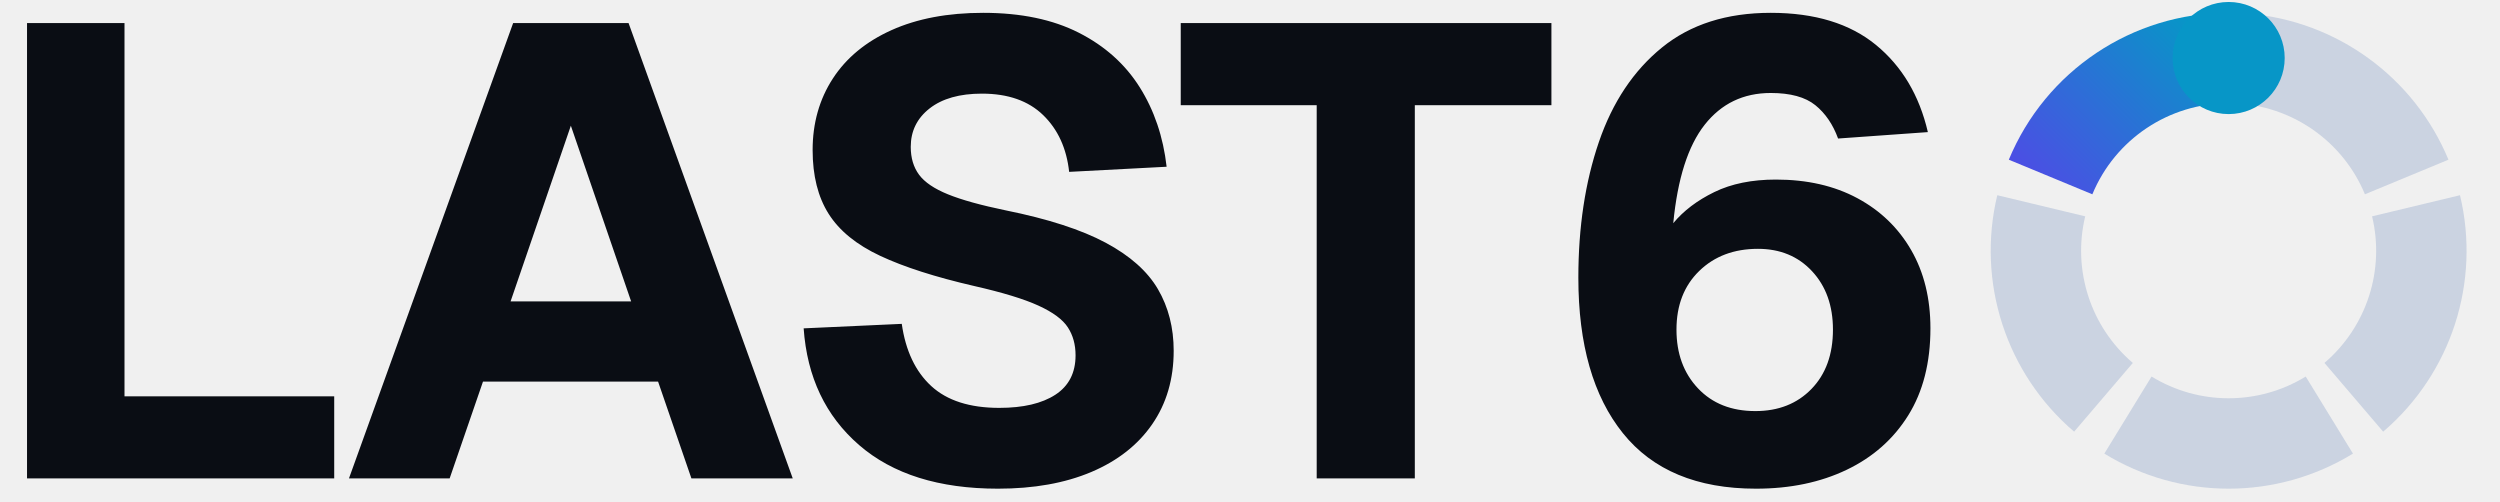
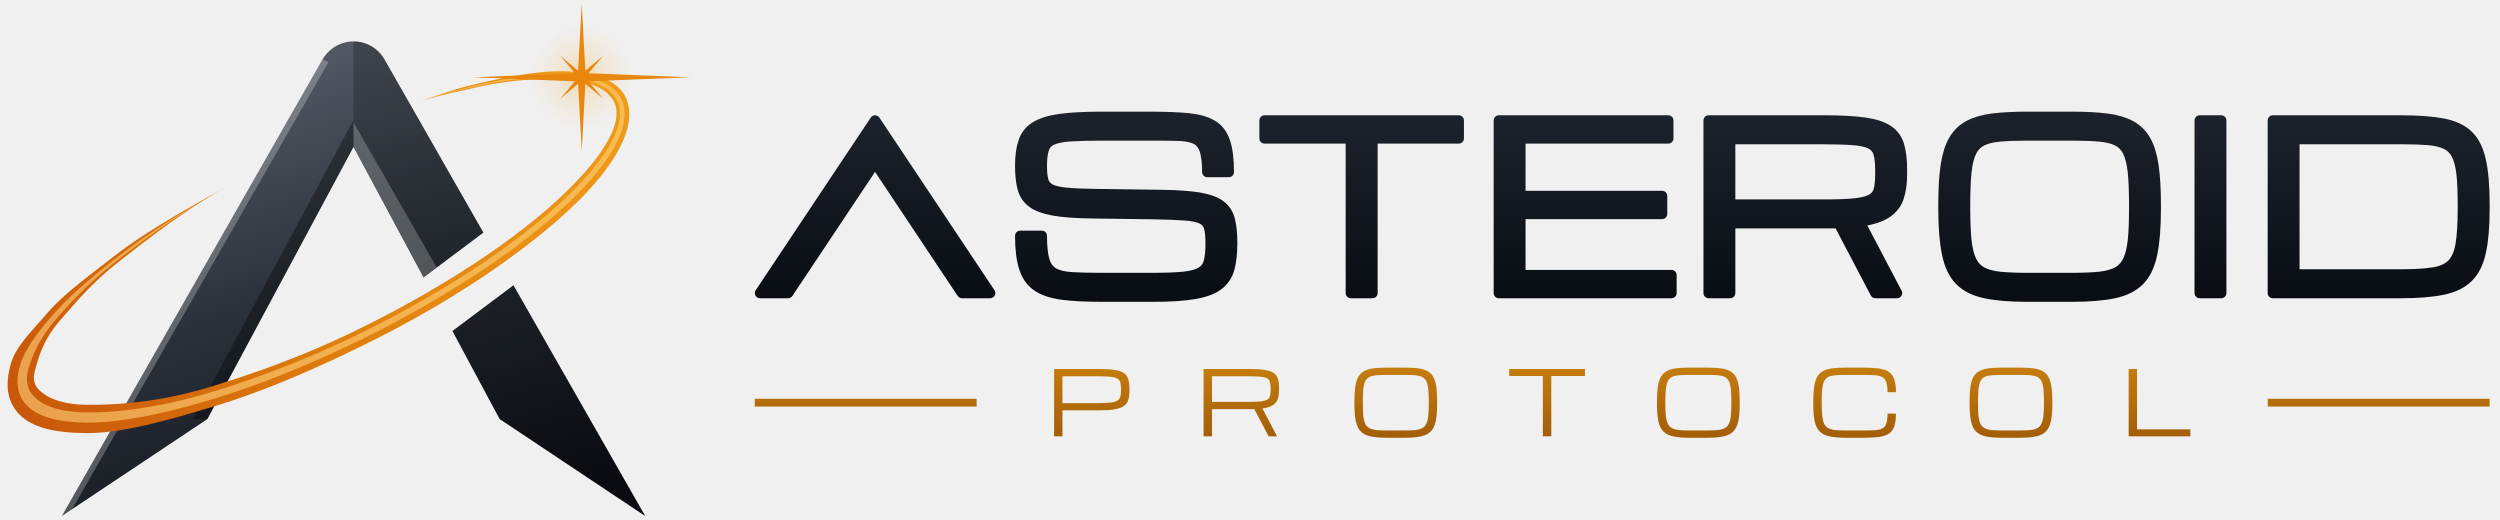
- <svg xmlns="http://www.w3.org/2000/svg" width="598.2" height="120" viewBox="6.4 -74.60 383.40 78.20" fill="none" role="img" aria-label="LAST60">
-   <path d="M55.300 0L7.400 0L7.400-71L22.600-71L22.600-12.800L55.300-12.800L55.300 0M73.300 0L57.600 0L83.200-71L101.200-71L126.800 0L111 0L105.800-15.100L78.500-15.100L73.300 0M92.200-55L82.800-27.600L101.600-27.600L92.200-55M158.800 1.600Q145 1.600 137.150-5.200Q129.300-12 128.500-23.400L143.800-24.100Q144.700-17.800 148.400-14.400Q152.100-11 159-11Q164.600-11 167.750-13.050Q170.900-15.100 170.900-19.200Q170.900-21.700 169.700-23.550Q168.500-25.400 165.100-26.950Q161.700-28.500 155.100-30Q146-32.100 140.450-34.700Q134.900-37.300 132.400-41.250Q129.900-45.200 129.900-51.200Q129.900-57.500 133.050-62.350Q136.200-67.200 142.200-69.900Q148.200-72.600 156.500-72.600Q165.300-72.600 171.400-69.500Q177.500-66.400 180.900-61Q184.300-55.600 185.100-48.600L169.900-47.800Q169.300-53.300 165.850-56.650Q162.400-60 156.300-60Q151.100-60 148.150-57.700Q145.200-55.400 145.200-51.700Q145.200-49.100 146.500-47.350Q147.800-45.600 151-44.300Q154.200-43 160-41.800Q169.900-39.800 175.600-36.750Q181.300-33.700 183.750-29.500Q186.200-25.300 186.200-19.900Q186.200-13.300 182.850-8.450Q179.500-3.600 173.350-1Q167.200 1.600 158.800 1.600M223.800 0L208.500 0L208.500-58.200L187.300-58.200L187.300-71L245.100-71L245.100-58.200L223.800-58.200L223.800 0M277 1.600Q263.200 1.600 256.250-7.050Q249.300-15.700 249.300-31.300Q249.300-43.100 252.500-52.450Q255.700-61.800 262.350-67.200Q269-72.600 279.300-72.600Q289.600-72.600 295.700-67.600Q301.800-62.600 303.800-54L289.800-53Q288.600-56.300 286.250-58.200Q283.900-60.100 279.300-60.100Q272.900-60.100 269-55.150Q265.100-50.200 264.100-39.800Q266.500-42.700 270.500-44.650Q274.500-46.600 280.100-46.600Q287.400-46.600 292.800-43.700Q298.200-40.800 301.200-35.600Q304.200-30.400 304.200-23.400Q304.200-15.400 300.750-9.850Q297.300-4.300 291.150-1.350Q285 1.600 277 1.600M276.900-10.500Q282.300-10.500 285.650-13.950Q289-17.400 289-23.200Q289-28.800 285.750-32.300Q282.500-35.800 277.300-35.800Q271.700-35.800 268.150-32.350Q264.600-28.900 264.600-23.200Q264.600-17.600 267.950-14.050Q271.300-10.500 276.900-10.500" fill="#0A0D14" />
+ <svg xmlns="http://www.w3.org/2000/svg" width="577.8" height="120" viewBox="126 192 3794.1 788" fill="none" role="img" aria-label="Asteroid Protocol">
  <defs>
-     <linearGradient id="w-g" gradientUnits="userSpaceOnUse" x1="320.649" y1="-35.5" x2="350.7" y2="-65.551">
-       <stop offset="0" stop-color="#5A3FEA" />
-       <stop offset="1" stop-color="#0796C7" />
+     <linearGradient id="ll-t" gradientUnits="userSpaceOnUse" x1="0" y1="374.8" x2="0" y2="636.8">
+       <stop offset="0" stop-color="#1C222B" />
+       <stop offset="1" stop-color="#0A0D14" />
+     </linearGradient>
+     <linearGradient id="ll-s" gradientUnits="userSpaceOnUse" x1="0" y1="752.1" x2="0" y2="854.2">
+       <stop offset="0" stop-color="#C47C0E" />
+       <stop offset="1" stop-color="#A35E08" />
    </linearGradient>
  </defs>
-   <path d="M353.058 -65.458 A30.051 30.051 0 0 1 378.464 -47.000" stroke="#CBD3E1" stroke-width="14.098" stroke-linecap="butt" fill="none" />
-   <path d="M379.921 -42.515 A30.051 30.051 0 0 1 370.217 -12.649" stroke="#CBD3E1" stroke-width="14.098" stroke-linecap="butt" fill="none" />
-   <path d="M366.402 -9.877 A30.051 30.051 0 0 1 334.998 -9.877" stroke="#CBD3E1" stroke-width="14.098" stroke-linecap="butt" fill="none" />
-   <path d="M331.183 -12.649 A30.051 30.051 0 0 1 321.479 -42.515" stroke="#CBD3E1" stroke-width="14.098" stroke-linecap="butt" fill="none" />
-   <path d="M322.936 -47.000 A30.051 30.051 0 0 1 350.695 -65.551" stroke="url(#w-g)" stroke-width="14.098" stroke-linecap="butt" fill="none" />
-   <circle cx="350.7" cy="-65.551" r="8.741" fill="#0796C7" />
+   <defs>
+     <linearGradient id="llm-m" gradientUnits="userSpaceOnUse" x1="520" y1="230" x2="760" y2="990">
+       <stop offset="0" stop-color="#59606B" />
+       <stop offset="0.5" stop-color="#2C323B" />
+       <stop offset="1" stop-color="#0D1016" />
+     </linearGradient>
+     <linearGradient id="llm-r" gradientUnits="userSpaceOnUse" x1="130" y1="790" x2="1065" y2="380">
+       <stop offset="0" stop-color="#C9560A" />
+       <stop offset="0.5" stop-color="#E07F0C" />
+       <stop offset="1" stop-color="#EE9A1A" />
+     </linearGradient>
+     <radialGradient id="llm-sg" cx="1008.8" cy="309.3" r="78" gradientUnits="userSpaceOnUse">
+       <stop offset="0" stop-color="#F5A524" stop-opacity="0.45" />
+       <stop offset="0.35" stop-color="#F5A524" stop-opacity="0.158" />
+       <stop offset="1" stop-color="#F5A524" stop-opacity="0" />
+     </radialGradient>
+     <clipPath id="llm-c">
+       <path d="M220 975L615.6 282.1A54 54 0 0 1 709.4 282.1L859.5 545L768.8 613L662.5 415L440.7 828Z" />
+       <path d="M812.6 694.4L905.2 625L1105 975L884.3 828Z" />
+     </clipPath>
+   </defs>
+   <path d="M220 975L615.6 282.1A54 54 0 0 1 709.4 282.1L859.5 545L768.8 613L662.5 415L440.7 828Z" fill="url(#llm-m)" />
+   <path d="M812.6 694.4L905.2 625L1105 975L884.3 828Z" fill="url(#llm-m)" />
+   <g clip-path="url(#llm-c)">
+     <rect x="662.5" y="150" width="520" height="880" fill="#000" opacity="0.22" />
+     <path d="M662.5 415L440.7 828L418.7 828L662.5 374Z" fill="#000000" opacity="0.35" />
+     <path d="M662.5 415L768.8 613L788.8 598L662.5 377.8Z" fill="#FFFFFF" opacity="0.22" />
+     <path d="M220 975L615.6 282.1L624.6 286.1L233 969Z" fill="#fff" opacity="0.25" />
+   </g>
+   <path d="M760.8 346.4L770.1 343.4L779.3 340.3L788.4 337.2L797.4 334.2L806.3 331.2L815.2 328.4L824 325.8L832.7 323.3L841.3 321.2L849.9 319.2L858.3 317.2L866.6 315.4L874.8 313.6L882.9 311.9L890.8 310.3L898.7 308.8L906.3 307.4L913.9 306.1L921.3 304.9L928.6 303.8L935.8 302.9L942.8 302.1L949.7 301.4L956.4 300.8L963 300.4L969.4 300.2L975.7 300.1L981.8 300.1L987.8 300.4L993.6 300.8L999.2 301.3L1004.6 302L1009.9 302.7L1015.1 303.6L1020 304.5L1024.8 305.6L1029.5 306.8L1034 308.1L1038.3 309.5L1042.5 311.1L1046.5 312.8L1050.3 314.7L1053.9 316.8L1057.4 319L1060.7 321.4L1063.8 324L1066.6 326.8L1069.2 329.8L1071.6 332.9L1073.7 336.2L1075.5 339.7L1077.1 343.3L1078.3 347.1L1079.4 350.9L1080.2 354.8L1080.7 358.8L1081 362.9L1081 367L1080.8 371.3L1080.3 375.6L1079.6 379.9L1078.7 384.3L1077.6 388.8L1076.2 393.3L1074.7 397.9L1072.9 402.5L1070.9 407.3L1068.6 412L1066.2 416.8L1063.6 421.7L1060.7 426.6L1057.7 431.6L1054.4 436.7L1051 441.8L1047.3 446.9L1043.5 452.1L1039.4 457.3L1035.1 462.6L1030.7 467.9L1026 473.3L1021.2 478.7L1016.2 484.1L1011 489.6L1005.6 495.1L1000 500.6L994.2 506.1L988.3 511.7L982.2 517.3L975.9 522.9L969.5 528.5L962.9 534.2L956.1 539.9L949.2 545.6L942.2 551.3L935 557L927.6 562.7L920.2 568.5L912.5 574.2L904.8 579.9L896.9 585.7L888.9 591.4L880.7 597.1L872.4 602.9L864.1 608.6L855.6 614.3L847 619.9L838.3 625.6L829.4 631.2L820.5 636.8L811.5 642.4L802.4 647.9L793.2 653.4L784 658.9L774.6 664.3L765.2 669.7L755.7 675L746.2 680.3L736.6 685.5L726.9 690.7L717.2 695.8L707.4 700.9L697.6 705.9L687.7 710.8L677.9 715.7L668 720.5L658.1 725.3L648.1 730.1L638.2 734.8L628.3 739.4L618.4 743.9L608.4 748.4L598.5 752.9L588.6 757.2L578.7 761.5L568.8 765.7L558.9 769.8L549.1 773.8L539.3 777.7L529.5 781.5L519.8 785.2L510.1 788.8L500.4 792.3L490.8 795.7L481.3 799L471.8 802.1L462.3 805.2L452.9 808.1L443.6 810.9L434.4 813.6L425.3 816.3L416.3 818.9L407.4 821.5L398.6 824L389.9 826.4L381.3 828.7L372.8 831L364.4 833.1L356.1 835.1L347.9 837.1L339.8 838.9L331.8 840.6L324 842.1L316.3 843.5L308.7 844.8L301.2 846L293.8 846.9L286.5 847.8L279.4 848.4L272.4 848.9L265.6 849.2L258.9 849.3L252.3 849.2L245.9 849L239.6 848.8L233.4 848.4L227.4 847.9L221.5 847.3L215.8 846.6L210.2 845.7L204.7 844.7L199.4 843.5L194.2 842.2L189.1 840.7L184.2 838.9L179.4 837L174.8 834.8L170.3 832.4L166 829.8L161.9 826.8L158.1 823.6L154.5 820.2L151.2 816.4L148.3 812.4L145.7 808.2L143.4 803.8L141.5 799.3L140 794.7L138.9 790L138.1 785.2L137.6 780.4L137.5 775.6L137.6 770.9L138 766.1L138.6 761.3L139.4 756.6L140.4 751.8L141.6 747L143 742.2L144.7 737.4L146.7 732.6L149.1 727.9L151.8 723.2L154.8 718.5L158 713.9L161.5 709.3L165.1 704.7L168.9 700L172.9 695.4L177 690.7L181.2 685.9L185.5 681L190 676L194.4 670.9L199 665.7L203.8 660.4L208.8 655.2L214.1 650L219.6 644.8L225.3 639.6L231.2 634.5L237.3 629.3L243.6 624.2L250.1 619L256.6 613.8L263.4 608.5L270.2 603.2L277.2 597.8L284.2 592.4L291.4 586.8L298.6 581.2L305.9 575.6L313.5 570L321.2 564.5L329.1 559L337.2 553.5L345.4 548.1L353.7 542.8L362.2 537.5L370.8 532.2L379.5 526.9L388.3 521.6L397.2 516.4L406.1 511.2L415.2 505.9L424.4 500.7L433.6 495.5L442.8 490.3L452.1 485.1L461.5 479.8L470.9 474.5L470.9 474.5L461.5 479.9L452.3 485.3L443.2 490.9L434.1 496.5L425.2 502.2L416.5 507.9L407.8 513.8L399.2 519.6L390.8 525.5L382.4 531.4L374.2 537.4L366.1 543.3L358.2 549.2L350.3 555.2L342.5 561L334.9 566.9L327.3 572.7L319.9 578.5L312.6 584.2L305.3 589.9L298.3 595.5L291.4 601.2L284.8 607L278.3 612.8L272.1 618.7L266.1 624.5L260.3 630.3L254.7 636.2L249.2 641.9L244 647.7L238.9 653.3L234 658.9L229.2 664.4L224.5 669.7L220 675L215.6 680.1L211.4 685.1L207.5 690.2L203.9 695.3L200.6 700.4L197.6 705.5L194.9 710.5L192.5 715.4L190.3 720.2L188.3 724.9L186.6 729.5L185 733.9L183.7 738.1L182.4 742.1L181.3 746L180.3 749.6L179.4 753.1L178.5 756.3L177.9 759.4L177.5 762.3L177.4 765.1L177.5 767.7L177.8 770.1L178.3 772.3L178.9 774.3L179.6 776.1L180.5 777.7L181.4 779.2L182.3 780.5L183.4 781.8L184.5 782.9L185.6 784.1L186.9 785.2L188.2 786.4L189.6 787.6L191.2 788.8L193 790.1L194.9 791.5L197.1 792.8L199.5 794.2L202.2 795.6L205.1 796.9L208.3 798.2L211.7 799.4L215.4 800.6L219.3 801.7L223.5 802.7L227.9 803.6L232.6 804.4L237.4 805.1L242.5 805.6L247.8 806L253.3 806.2L259 806.3L264.9 806.3L271 806.3L277.2 806.2L283.7 806L290.3 805.8L297.1 805.4L304.1 805L311.3 804.5L318.6 803.9L326.1 803.2L333.7 802.4L341.5 801.4L349.4 800.4L357.5 799.2L365.7 797.9L374 796.4L382.4 794.8L391 793.1L399.6 791.2L408.4 789.1L417.2 786.9L426.2 784.6L435.2 782.1L444.3 779.4L453.4 776.6L462.6 773.7L472 770.7L481.4 767.7L490.8 764.6L500.3 761.3L509.9 758L519.6 754.7L529.3 751.2L539 747.6L548.8 744L558.6 740.2L568.4 736.4L578.2 732.5L588.1 728.5L598 724.4L607.8 720.2L617.7 715.9L627.6 711.6L637.4 707.1L647.3 702.6L657.1 697.9L666.9 693.2L676.6 688.4L686.3 683.6L696 678.7L705.6 673.7L715.2 668.7L724.8 663.6L734.3 658.5L743.7 653.3L753.1 648.1L762.4 642.9L771.6 637.6L780.8 632.3L789.8 626.9L798.8 621.5L807.7 616.1L816.5 610.7L825.3 605.2L833.9 599.7L842.4 594.2L850.8 588.7L859 583.2L867.2 577.6L875.2 572.1L883.2 566.5L890.9 560.9L898.6 555.4L906.1 549.8L913.4 544.2L920.7 538.7L927.7 533.1L934.6 527.6L941.4 522.1L948 516.6L954.4 511.1L960.7 505.6L966.8 500.2L972.7 494.8L978.4 489.4L984 484.1L989.4 478.8L994.6 473.6L999.7 468.4L1004.5 463.3L1009.2 458.2L1013.7 453.2L1018 448.2L1022.1 443.3L1026 438.5L1029.7 433.8L1033.2 429.1L1036.5 424.5L1039.6 419.9L1042.5 415.5L1045.2 411.1L1047.7 406.8L1050 402.6L1052.1 398.5L1054 394.5L1055.6 390.6L1057.1 386.8L1058.3 383.1L1059.4 379.5L1060.2 376.1L1060.9 372.7L1061.3 369.5L1061.6 366.4L1061.6 363.4L1061.5 360.5L1061.2 357.7L1060.8 355.1L1060.1 352.6L1059.3 350.1L1058.3 347.8L1057.2 345.5L1055.9 343.3L1054.4 341.2L1052.8 339.1L1051 337L1049.1 334.9L1046.9 332.9L1044.4 330.9L1041.8 329L1038.9 327.1L1035.8 325.4L1032.5 323.7L1028.9 322L1025.1 320.6L1021.1 319.2L1016.8 317.9L1012.4 316.8L1007.7 315.8L1002.8 314.9L997.7 314.2L992.4 313.7L986.9 313.2L981.3 312.8L975.4 312.5L969.4 312.3L963.2 312.1L956.8 312.1L950.2 312.1L943.5 312.3L936.6 312.5L929.5 312.9L922.3 313.4L914.9 314.1L907.4 314.8L899.7 315.7L891.9 316.8L884 317.9L875.9 319.2L867.7 320.7L859.4 322.3L851 324.1L842.5 326.1L833.9 328.1L825.1 330.1L816.2 332L807.1 334.1L798 336.2L788.8 338.5L779.5 340.9L770.2 343.5L760.8 346.4Z" fill="url(#llm-r)" />
+   <path d="M760.8 346.4L770.1 343.4L779.4 340.5L788.5 337.7L797.6 334.9L806.6 332.3L815.6 329.8L824.4 327.4L833.1 325.1L841.8 323L850.3 321L858.7 319.1L867 317.4L875.2 315.7L883.3 314.1L891.2 312.7L899.1 311.4L906.7 310.1L914.3 309L921.7 308.1L929 307.2L936.1 306.5L943 305.8L949.9 305.4L956.5 305L963 304.8L969.4 304.6L975.6 304.7L981.6 304.8L987.4 305.1L993.1 305.5L998.6 306.1L1003.9 306.8L1009.1 307.6L1014.1 308.5L1018.8 309.5L1023.4 310.6L1027.9 311.9L1032.1 313.3L1036.1 314.8L1040 316.4L1043.7 318.1L1047.1 320L1050.4 322L1053.5 324.1L1056.4 326.4L1059.1 328.8L1061.5 331.3L1063.8 334L1065.8 336.8L1067.6 339.7L1069.1 342.7L1070.5 345.8L1071.6 349.1L1072.5 352.4L1073.1 355.9L1073.6 359.4L1073.8 363.1L1073.8 366.8L1073.6 370.6L1073.1 374.5L1072.5 378.5L1071.6 382.5L1070.5 386.7L1069.1 390.9L1067.6 395.2L1065.9 399.6L1063.9 404L1061.7 408.5L1059.4 413.1L1056.8 417.8L1054 422.5L1051 427.3L1047.8 432.1L1044.4 437.1L1040.8 442L1037 447.1L1033 452.1L1028.8 457.3L1024.4 462.5L1019.8 467.7L1015 473L1010.1 478.3L1004.9 483.6L999.6 489L994.1 494.5L988.4 499.9L982.5 505.4L976.5 510.9L970.3 516.5L963.9 522.1L957.4 527.7L950.7 533.3L943.8 538.9L936.8 544.6L929.7 550.2L922.4 555.9L914.9 561.6L907.4 567.2L899.6 572.9L891.8 578.6L883.8 584.3L875.7 589.9L867.5 595.6L859.1 601.2L850.7 606.8L842.1 612.4L833.4 618L824.7 623.6L815.8 629.1L806.8 634.6L797.8 640.1L788.6 645.6L779.4 651L770.1 656.4L760.7 661.7L751.3 667L741.8 672.2L732.2 677.4L722.6 682.5L712.9 687.6L703.2 692.7L693.4 697.6L683.6 702.5L673.8 707.4L663.9 712.2L654.1 716.9L644.2 721.6L634.3 726.2L624.4 730.7L614.5 735.1L604.6 739.5L594.6 743.8L584.8 748L574.9 752.2L565 756.2L555.2 760.2L545.4 764.1L535.6 767.9L525.8 771.6L516.1 775.2L506.5 778.7L496.9 782L487.3 785.3L477.8 788.5L468.4 791.6L459 794.6L449.7 797.4L440.5 800.2L431.4 802.9L422.3 805.4L413.4 807.9L404.5 810.3L395.8 812.5L387.1 814.7L378.6 816.7L370.1 818.7L361.8 820.5L353.6 822.3L345.5 823.9L337.5 825.3L329.7 826.7L322 828L314.4 829.1L307 830.1L299.7 831L292.5 831.7L285.5 832.3L278.6 832.8L271.9 833.1L265.3 833.3L258.9 833.4L252.7 833.3L246.6 833.1L240.7 832.8L234.9 832.3L229.3 831.8L223.9 831.1L218.7 830.3L213.6 829.4L208.7 828.4L204 827.2L199.4 825.9L195 824.4L190.9 822.9L186.9 821.1L183 819.3L179.4 817.2L176 815.1L172.8 812.8L169.8 810.3L167 807.6L164.4 804.9L162.1 801.9L160 798.9L158.2 795.7L156.7 792.4L155.3 788.9L154.3 785.4L153.5 781.8L152.9 778.2L152.6 774.4L152.5 770.6L152.6 766.7L153 762.7L153.5 758.7L154.3 754.6L155.3 750.4L156.4 746.2L157.9 741.9L159.5 737.5L161.5 733.1L163.6 728.7L166 724.2L168.6 719.7L171.4 715.1L174.4 710.4L177.6 705.7L181 701L184.6 696.1L188.4 691.3L192.3 686.3L196.4 681.3L200.7 676.2L205.2 671L209.8 665.8L214.6 660.6L219.7 655.3L224.9 650L230.3 644.7L235.9 639.4L241.7 634L247.7 628.6L253.9 623.2L260.2 617.7L266.6 612.3L273.2 606.8L280 601.2L286.9 595.7L293.9 590.1L301.1 584.4L308.4 578.8L315.9 573.2L323.5 567.5L331.2 561.9L339.1 556.3L347.2 550.7L355.3 545.2L363.6 539.6L372 534.1L380.6 528.6L389.2 523.1L397.9 517.6L406.8 512.1L415.7 506.7L424.7 501.3L433.8 495.9L443 490.5L452.2 485.2L461.5 479.8L470.9 474.5L470.9 474.5L461.5 479.9L452.2 485.3L443.1 490.7L434 496.2L425 501.8L416.1 507.4L407.3 513.1L398.7 518.7L390.1 524.5L381.6 530.2L373.3 536L365.1 541.7L357 547.5L349 553.3L341.1 559L333.3 564.8L325.7 570.5L318.2 576.2L310.8 581.9L303.5 587.5L296.4 593.2L289.5 598.9L282.7 604.5L276.1 610.2L269.8 615.9L263.6 621.6L257.5 627.3L251.7 632.9L246 638.5L240.5 644.1L235.2 649.6L230.1 655.1L225.1 660.5L220.3 665.8L215.6 671.1L211.1 676.2L206.8 681.3L202.7 686.4L198.9 691.5L195.4 696.5L192 701.5L189 706.4L186.1 711.2L183.5 716L181.1 720.7L178.9 725.3L176.9 729.7L175.1 734.1L173.5 738.3L172 742.4L170.7 746.3L169.5 750.1L168.5 753.8L167.8 757.3L167.2 760.8L166.9 764.1L166.8 767.3L167 770.3L167.3 773.2L167.8 776L168.4 778.6L169.3 781L170.2 783.4L171.3 785.6L172.6 787.7L174 789.8L175.6 791.7L177.2 793.6L179.1 795.5L181.1 797.3L183.3 799.1L185.7 800.8L188.3 802.5L191.1 804.1L194.1 805.7L197.3 807.2L200.8 808.7L204.5 810L208.4 811.3L212.5 812.5L216.9 813.6L221.4 814.5L226.2 815.4L231.2 816.1L236.3 816.7L241.7 817.2L247.3 817.6L253 817.8L259 817.9L265.1 817.9L271.4 817.8L277.8 817.6L284.5 817.3L291.3 816.9L298.2 816.4L305.3 815.8L312.6 815L320 814.2L327.6 813.3L335.3 812.2L343.2 811L351.2 809.7L359.3 808.3L367.6 806.8L376 805.1L384.4 803.3L393 801.4L401.7 799.4L410.5 797.2L419.4 794.9L428.4 792.4L437.5 789.8L446.6 787.1L455.8 784.3L465.1 781.4L474.5 778.4L483.9 775.3L493.4 772.1L503 768.8L512.6 765.4L522.3 761.9L532 758.3L541.7 754.7L551.5 750.9L561.3 747.1L571.2 743.2L581 739.1L590.9 735L600.8 730.9L610.7 726.6L620.6 722.2L630.5 717.8L640.3 713.3L650.2 708.7L660 704L669.8 699.3L679.6 694.5L689.4 689.6L699.1 684.7L708.7 679.7L718.4 674.6L728 669.5L737.5 664.4L746.9 659.2L756.3 653.9L765.7 648.6L774.9 643.3L784.1 638L793.2 632.6L802.3 627.1L811.2 621.7L820 616.2L828.8 610.7L837.4 605.2L845.9 599.6L854.4 594.1L862.7 588.5L870.8 582.9L878.9 577.3L886.9 571.7L894.7 566.1L902.3 560.4L909.9 554.8L917.3 549.2L924.5 543.6L931.6 538L938.6 532.4L945.4 526.9L952 521.3L958.5 515.8L964.8 510.3L970.9 504.8L976.9 499.3L982.7 493.9L988.3 488.5L993.8 483.2L999 477.9L1004.1 472.6L1009 467.4L1013.7 462.3L1018.3 457.2L1022.6 452.1L1026.7 447.1L1030.7 442.2L1034.4 437.3L1038 432.5L1041.3 427.8L1044.5 423.1L1047.4 418.5L1050.2 414L1052.7 409.5L1055 405.2L1057.2 400.9L1059.1 396.7L1060.8 392.6L1062.3 388.6L1063.5 384.6L1064.6 380.8L1065.5 377.1L1066.1 373.5L1066.6 370L1066.8 366.5L1066.8 363.2L1066.7 360L1066.3 356.9L1065.8 354L1065 351.1L1064.1 348.3L1062.9 345.6L1061.6 343L1060.1 340.5L1058.4 338.1L1056.5 335.7L1054.5 333.5L1052.2 331.3L1049.7 329.1L1047 327.1L1044.1 325.1L1041 323.3L1037.6 321.5L1034.1 319.8L1030.3 318.3L1026.3 316.8L1022.1 315.5L1017.7 314.3L1013.1 313.2L1008.3 312.3L1003.3 311.4L998.1 310.8L992.7 310.2L987.1 309.7L981.4 309.4L975.5 309.1L969.4 309L963.1 309L956.7 309L950.1 309.2L943.3 309.5L936.4 309.9L929.3 310.5L922.1 311.1L914.7 311.9L907.1 312.8L899.5 313.9L891.6 315L883.7 316.3L875.6 317.7L867.4 319.3L859.1 321L850.7 322.8L842.2 324.7L833.5 326.8L824.8 328.9L815.9 331.1L806.9 333.3L797.8 335.7L788.7 338.1L779.4 340.7L770.1 343.5L760.8 346.4Z" fill="#FFD27A" opacity="0.6" />
+   <circle cx="1008.8" cy="309.3" r="78" fill="url(#llm-sg)" />
+   <path d="M843.8 309.3L1008.8 302.8L1173.8 309.3L1008.8 315.8ZM1008.8 197.3L1014.8 309.3L1008.8 421.3L1002.8 309.3ZM976.3 276.7L1011.6 306.4L1041.3 341.8L1006 312.1ZM976.3 341.8L1006 306.4L1041.3 276.7L1011.6 312.1Z" fill="#E8860E" />
+   <circle cx="1008.8" cy="309.3" r="12" fill="#E8860E" />
+   <path d="M1279.4 636.8L1454 374.8L1628.7 636.8L1586 636.8L1454 438.7L1322 636.8ZM1963.3 561Q1963.3 545.9 1960.9 537.2Q1958.5 528.5 1950.2 524.3Q1941.8 520.1 1924.2 518.8Q1906.7 517.5 1876.1 517L1781.3 515.7Q1746.2 515.2 1724.8 511.4Q1703.5 507.6 1692.6 499.5Q1681.7 491.4 1678 477.8Q1674.3 464.2 1674.3 443.7Q1674.3 421.3 1679.4 406.8Q1684.4 392.3 1697.6 384.2Q1710.8 376 1735.1 372.6Q1759.3 369.3 1797.7 369.3L1870.7 369.3Q1905.5 369.3 1928.7 371.5Q1951.9 373.7 1965.5 381.8Q1979.2 389.8 1985 406.7Q1990.9 423.6 1990.9 453.1L1958.2 453.1Q1958.2 430.2 1953.8 418.5Q1949.5 406.8 1939.5 402.6Q1929.5 398.3 1912.6 398Q1895.7 397.6 1870.7 397.6L1799.4 397.6Q1768.8 397.6 1750.5 398.8Q1732.2 400 1722.8 404.3Q1713.4 408.5 1710.3 417.9Q1707.1 427.3 1707.1 443.7Q1707.1 457.5 1709.3 465.9Q1711.5 474.2 1719.3 478.6Q1727.1 482.9 1743.3 484.5Q1759.5 486.2 1787.4 486.5L1889.1 487.9Q1924.9 488.4 1946.3 492Q1967.7 495.7 1978.4 503.9Q1989.1 512.1 1992.5 526Q1996 539.9 1996 561Q1996 584.1 1991.7 599.7Q1987.3 615.3 1974.9 624.7Q1962.4 634 1938.9 638.1Q1915.4 642.2 1877 642.2L1797.2 642.2Q1762.2 642.2 1738.5 639.2Q1714.8 636.1 1700.7 626.8Q1686.6 617.5 1680.5 599.1Q1674.3 580.7 1674.3 549.9L1707.1 549.9Q1707.1 574 1711 587.1Q1714.9 600.3 1724.7 606Q1734.6 611.7 1752.2 612.8Q1769.9 613.9 1797.2 613.9L1875.3 613.9Q1905.8 613.9 1923.6 612Q1941.3 610 1949.8 604.4Q1958.3 598.9 1960.8 588.5Q1963.3 578.1 1963.3 561ZM2208.9 636.8L2176.1 636.8L2176.1 402.1L2045.1 402.1L2045.1 374.8L2339.9 374.8L2339.9 402.1L2208.9 402.1ZM2662.7 636.8L2400.7 636.8L2400.7 374.8L2657.9 374.8L2657.9 402.1L2433.4 402.1L2433.4 489.4L2648.5 489.4L2648.5 516.7L2433.4 516.7L2433.4 609.5L2662.7 609.5ZM2719.1 636.8L2719.1 374.8L2894.4 374.8Q2932.8 374.8 2956.3 378.2Q2979.7 381.6 2991.8 390Q3004 398.3 3008.2 412.8Q3012.5 427.3 3012.5 449.5L3012.5 456.3Q3012.5 476.8 3007.6 491.5Q3002.8 506.3 2988.9 515.4Q2975.1 524.5 2948 528.3L3005 636.8L2972.2 636.8L2916.5 530.7Q2913 530.8 2909.4 530.8Q2905.7 530.8 2901.8 530.8L2751.8 530.8L2751.8 636.8ZM2751.8 403.1L2751.8 502.5L2896.7 502.5Q2925.8 502.5 2942.6 500.6Q2959.4 498.6 2967.4 493.7Q2975.3 488.7 2977.5 479.7Q2979.7 470.6 2979.7 456.3L2979.7 449.5Q2979.7 433.3 2976.7 423.9Q2973.6 414.5 2964.4 410.1Q2955.2 405.6 2936.9 404.4Q2918.7 403.1 2888.1 403.1L2888.1 403.1ZM3271 642.2L3202.3 642.2Q3163.9 642.2 3139.2 637Q3114.4 631.8 3100.5 617.8Q3086.6 603.8 3081.1 577.6Q3075.5 551.3 3075.5 509.2L3075.5 502.4Q3075.5 467.6 3078.9 443.9Q3082.4 420.3 3090.7 405.5Q3099.1 390.6 3113.5 382.8Q3127.9 374.9 3149.7 372.1Q3171.6 369.3 3202.3 369.3L3271 369.3Q3301.7 369.3 3323.6 372.1Q3345.4 374.9 3359.8 382.8Q3374.2 390.6 3382.6 405.5Q3390.9 420.3 3394.3 443.9Q3397.7 467.6 3397.7 502.4L3397.7 509.2Q3397.7 551.3 3392.2 577.6Q3386.7 603.8 3372.8 617.8Q3358.9 631.8 3334.1 637Q3309.4 642.2 3271 642.2ZM3202.3 613.9L3271 613.9Q3295.4 613.9 3312.1 612.2Q3328.8 610.5 3339.3 604.9Q3349.8 599.2 3355.4 587.8Q3360.9 576.4 3363 557.3Q3365 538.2 3365 509.2L3365 502.4Q3365 472.3 3363 452.9Q3360.9 433.4 3355.4 422.2Q3349.8 410.9 3339.3 405.7Q3328.8 400.5 3312.1 399.1Q3295.4 397.6 3271 397.6L3202.3 397.6Q3177.9 397.6 3161.2 399.1Q3144.4 400.5 3134 405.7Q3123.5 410.9 3117.9 422.2Q3112.4 433.4 3110.3 452.9Q3108.3 472.3 3108.3 502.4L3108.3 509.2Q3108.3 538.2 3110.3 557.3Q3112.4 576.4 3117.9 587.8Q3123.5 599.2 3134 604.9Q3144.4 610.5 3161.2 612.2Q3177.9 613.9 3202.3 613.9ZM3497.1 636.8L3464.4 636.8L3464.4 374.8L3497.1 374.8ZM3769.8 636.8L3575.4 636.8L3575.4 374.8L3769.8 374.8Q3808.2 374.8 3832.9 379.4Q3857.7 384 3871.6 397.2Q3885.5 410.4 3891 435.7Q3896.6 460.9 3896.6 502.4L3896.6 509.2Q3896.6 549.3 3891 574.4Q3885.5 599.6 3871.6 613.1Q3857.7 626.7 3832.9 631.7Q3808.2 636.8 3769.8 636.8ZM3608.1 403.1L3608.1 608.5L3769.8 608.5Q3800.4 608.5 3818.9 605.6Q3837.5 602.7 3847.3 592.9Q3857 583.2 3860.4 563.3Q3863.8 543.3 3863.8 509.2L3863.8 502.4Q3863.8 474 3861.8 455.6Q3859.7 437.2 3854.2 426.5Q3848.6 415.9 3838.1 410.8Q3827.6 405.8 3810.9 404.4Q3794.2 403.1 3769.8 403.1L3769.8 403.1Z" fill="url(#ll-t)" stroke="url(#ll-t)" stroke-width="15.7" stroke-linejoin="round" />
+   <path d="M1738.4 854.2L1725.7 854.2L1725.7 752L1794.1 752Q1809 752 1818.2 753.5Q1827.3 755 1832 758.4Q1836.8 761.8 1838.4 767.6Q1840.1 773.5 1840.1 782.1L1840.1 784.8Q1840.1 793 1838.4 798.8Q1836.7 804.5 1831.8 808.1Q1827 811.6 1817.8 813.2Q1808.6 814.8 1793.7 814.8L1738.4 814.8ZM1827.3 784.8L1827.3 782.1Q1827.3 775.8 1826.1 772Q1824.9 768.2 1821.3 766.3Q1817.7 764.4 1810.6 763.7Q1803.5 763.1 1791.6 763.1L1738.4 763.1L1738.4 803.8L1791.6 803.8Q1803.5 803.8 1810.6 803Q1817.7 802.3 1821.3 800.2Q1824.9 798.2 1826.1 794.5Q1827.3 790.7 1827.3 784.8ZM1952.6 854.2L1952.6 752L2021 752Q2036 752 2045.1 753.4Q2054.3 754.7 2059 758Q2063.7 761.2 2065.4 766.9Q2067.1 772.5 2067.1 781.2L2067.1 783.8Q2067.1 791.8 2065.2 797.6Q2063.3 803.3 2057.9 806.9Q2052.5 810.5 2041.9 811.9L2064.1 854.2L2051.4 854.2L2029.6 812.9Q2028.3 812.9 2026.9 812.9Q2025.4 812.9 2023.9 812.9L1965.4 812.9L1965.4 854.2ZM1965.4 763.1L1965.4 801.9L2021.9 801.9Q2033.3 801.9 2039.8 801.1Q2046.4 800.3 2049.5 798.4Q2052.6 796.5 2053.4 793Q2054.3 789.4 2054.3 783.8L2054.3 781.2Q2054.3 774.9 2053.1 771.2Q2051.9 767.5 2048.3 765.8Q2044.7 764.1 2037.6 763.6Q2030.5 763.1 2018.6 763.1L2018.6 763.1ZM2257.7 856.4L2230.9 856.4Q2215.9 856.4 2206.3 854.3Q2196.6 852.3 2191.2 846.8Q2185.8 841.4 2183.6 831.1Q2181.5 820.9 2181.5 804.5L2181.5 801.8Q2181.5 788.2 2182.8 779Q2184.1 769.8 2187.4 764Q2190.7 758.2 2196.3 755.2Q2201.9 752.1 2210.4 751Q2218.9 749.9 2230.9 749.9L2257.7 749.9Q2269.7 749.9 2278.2 751Q2286.7 752.1 2292.3 755.2Q2298 758.2 2301.2 764Q2304.5 769.8 2305.8 779Q2307.1 788.2 2307.1 801.8L2307.1 804.5Q2307.1 820.9 2305 831.1Q2302.8 841.4 2297.4 846.8Q2292 852.3 2282.3 854.3Q2272.7 856.4 2257.7 856.4ZM2230.9 845.3L2257.7 845.3Q2267.2 845.3 2273.7 844.7Q2280.3 844 2284.4 841.8Q2288.4 839.6 2290.6 835.1Q2292.8 830.7 2293.6 823.2Q2294.4 815.8 2294.4 804.5L2294.4 801.8Q2294.4 790.1 2293.6 782.5Q2292.8 774.9 2290.6 770.5Q2288.4 766.2 2284.4 764.1Q2280.3 762.1 2273.7 761.5Q2267.2 761 2257.7 761L2230.9 761Q2221.4 761 2214.9 761.5Q2208.4 762.1 2204.3 764.1Q2200.2 766.2 2198 770.5Q2195.8 774.9 2195 782.5Q2194.3 790.1 2194.3 801.8L2194.3 804.5Q2194.3 815.8 2195 823.2Q2195.8 830.7 2198 835.1Q2200.2 839.6 2204.3 841.8Q2208.4 844 2214.9 844.7Q2221.4 845.3 2230.9 845.3ZM2480.3 854.2L2467.5 854.2L2467.5 762.7L2416.4 762.7L2416.4 752L2531.4 752L2531.4 762.7L2480.3 762.7ZM2716.9 856.4L2690.1 856.4Q2675.1 856.4 2665.5 854.3Q2655.8 852.3 2650.4 846.8Q2645 841.4 2642.8 831.1Q2640.7 820.9 2640.7 804.5L2640.7 801.8Q2640.7 788.2 2642 779Q2643.3 769.8 2646.6 764Q2649.9 758.2 2655.5 755.2Q2661.1 752.1 2669.6 751Q2678.1 749.9 2690.1 749.9L2716.9 749.9Q2728.9 749.9 2737.4 751Q2745.9 752.1 2751.5 755.2Q2757.2 758.2 2760.4 764Q2763.7 769.8 2765 779Q2766.3 788.2 2766.3 801.8L2766.3 804.5Q2766.3 820.9 2764.2 831.1Q2762 841.4 2756.6 846.8Q2751.2 852.3 2741.5 854.3Q2731.9 856.4 2716.9 856.4ZM2690.1 845.3L2716.9 845.3Q2726.4 845.3 2732.9 844.7Q2739.5 844 2743.6 841.8Q2747.6 839.6 2749.8 835.1Q2752 830.7 2752.8 823.2Q2753.6 815.8 2753.6 804.5L2753.6 801.8Q2753.6 790.1 2752.8 782.5Q2752 774.9 2749.8 770.5Q2747.6 766.2 2743.6 764.1Q2739.5 762.1 2732.9 761.5Q2726.4 761 2716.9 761L2690.1 761Q2680.6 761 2674.1 761.5Q2667.5 762.1 2663.5 764.1Q2659.4 766.2 2657.2 770.5Q2655 774.9 2654.2 782.5Q2653.4 790.1 2653.4 801.8L2653.4 804.5Q2653.4 815.8 2654.2 823.2Q2655 830.7 2657.2 835.1Q2659.4 839.6 2663.5 841.8Q2667.5 844 2674.1 844.7Q2680.6 845.3 2690.1 845.3ZM2877.9 804.5L2877.9 801.8Q2877.9 788.2 2879.2 779Q2880.5 769.8 2883.8 764Q2887.1 758.2 2892.7 755.2Q2898.3 752.1 2906.8 751Q2915.3 749.9 2927.3 749.9L2954.1 749.9Q2967.8 749.9 2977.2 751.2Q2986.7 752.5 2992.4 756.3Q2998.2 760.2 3000.8 767.6Q3003.4 775 3003.4 787.2L2990.6 787.2Q2990.6 777.6 2988.8 772.2Q2987.1 766.9 2983 764.5Q2978.9 762.1 2971.9 761.5Q2964.8 761 2954.1 761L2927.3 761Q2917.8 761 2911.3 761.5Q2904.8 762.1 2900.7 764.1Q2896.6 766.2 2894.4 770.5Q2892.3 774.9 2891.5 782.5Q2890.7 790.1 2890.7 801.8L2890.7 804.5Q2890.7 815.8 2891.5 823.2Q2892.3 830.7 2894.4 835.1Q2896.6 839.6 2900.7 841.8Q2904.8 844 2911.3 844.7Q2917.8 845.3 2927.3 845.3L2954.1 845.3Q2964.8 845.3 2971.9 844.9Q2978.9 844.4 2983 842.1Q2987.1 839.9 2988.8 834.6Q2990.6 829.3 2990.6 819.7L3003.4 819.7Q3003.4 831.9 3000.8 839.3Q2998.2 846.6 2992.4 850.3Q2986.7 854 2977.2 855.2Q2967.8 856.4 2954.1 856.4L2927.3 856.4Q2912.3 856.4 2902.7 854.3Q2893.1 852.3 2887.6 846.8Q2882.2 841.4 2880 831.1Q2877.9 820.9 2877.9 804.5ZM3191.3 856.4L3164.5 856.4Q3149.6 856.4 3139.9 854.3Q3130.3 852.3 3124.8 846.8Q3119.4 841.4 3117.3 831.1Q3115.1 820.9 3115.1 804.5L3115.1 801.8Q3115.1 788.2 3116.4 779Q3117.8 769.8 3121 764Q3124.3 758.2 3129.9 755.2Q3135.5 752.1 3144 751Q3152.6 749.9 3164.5 749.9L3191.3 749.9Q3203.3 749.9 3211.8 751Q3220.3 752.1 3226 755.2Q3231.6 758.2 3234.8 764Q3238.1 769.8 3239.4 779Q3240.8 788.2 3240.8 801.8L3240.8 804.5Q3240.8 820.9 3238.6 831.1Q3236.4 841.4 3231 846.8Q3225.6 852.3 3216 854.3Q3206.3 856.4 3191.3 856.4ZM3164.5 845.3L3191.3 845.3Q3200.9 845.3 3207.4 844.7Q3213.9 844 3218 841.8Q3222.1 839.6 3224.2 835.1Q3226.4 830.7 3227.2 823.2Q3228 815.8 3228 804.5L3228 801.8Q3228 790.1 3227.2 782.5Q3226.4 774.9 3224.2 770.5Q3222.1 766.2 3218 764.1Q3213.9 762.1 3207.4 761.5Q3200.9 761 3191.3 761L3164.5 761Q3155 761 3148.5 761.5Q3142 762.1 3137.9 764.1Q3133.8 766.2 3131.6 770.5Q3129.5 774.9 3128.7 782.5Q3127.9 790.1 3127.9 801.8L3127.9 804.5Q3127.9 815.8 3128.7 823.2Q3129.5 830.7 3131.6 835.1Q3133.8 839.6 3137.9 841.8Q3142 844 3148.5 844.7Q3155 845.3 3164.5 845.3ZM3450.2 854.2L3356.6 854.2L3356.6 752L3369.3 752L3369.3 843.6L3450.2 843.6Z" fill="url(#ll-s)" />
+   <rect x="1271.5" y="797.2" width="336.7" height="11.8" fill="url(#ll-s)" />
+   <rect x="3567.7" y="797.2" width="336.7" height="11.8" fill="url(#ll-s)" />
</svg>
